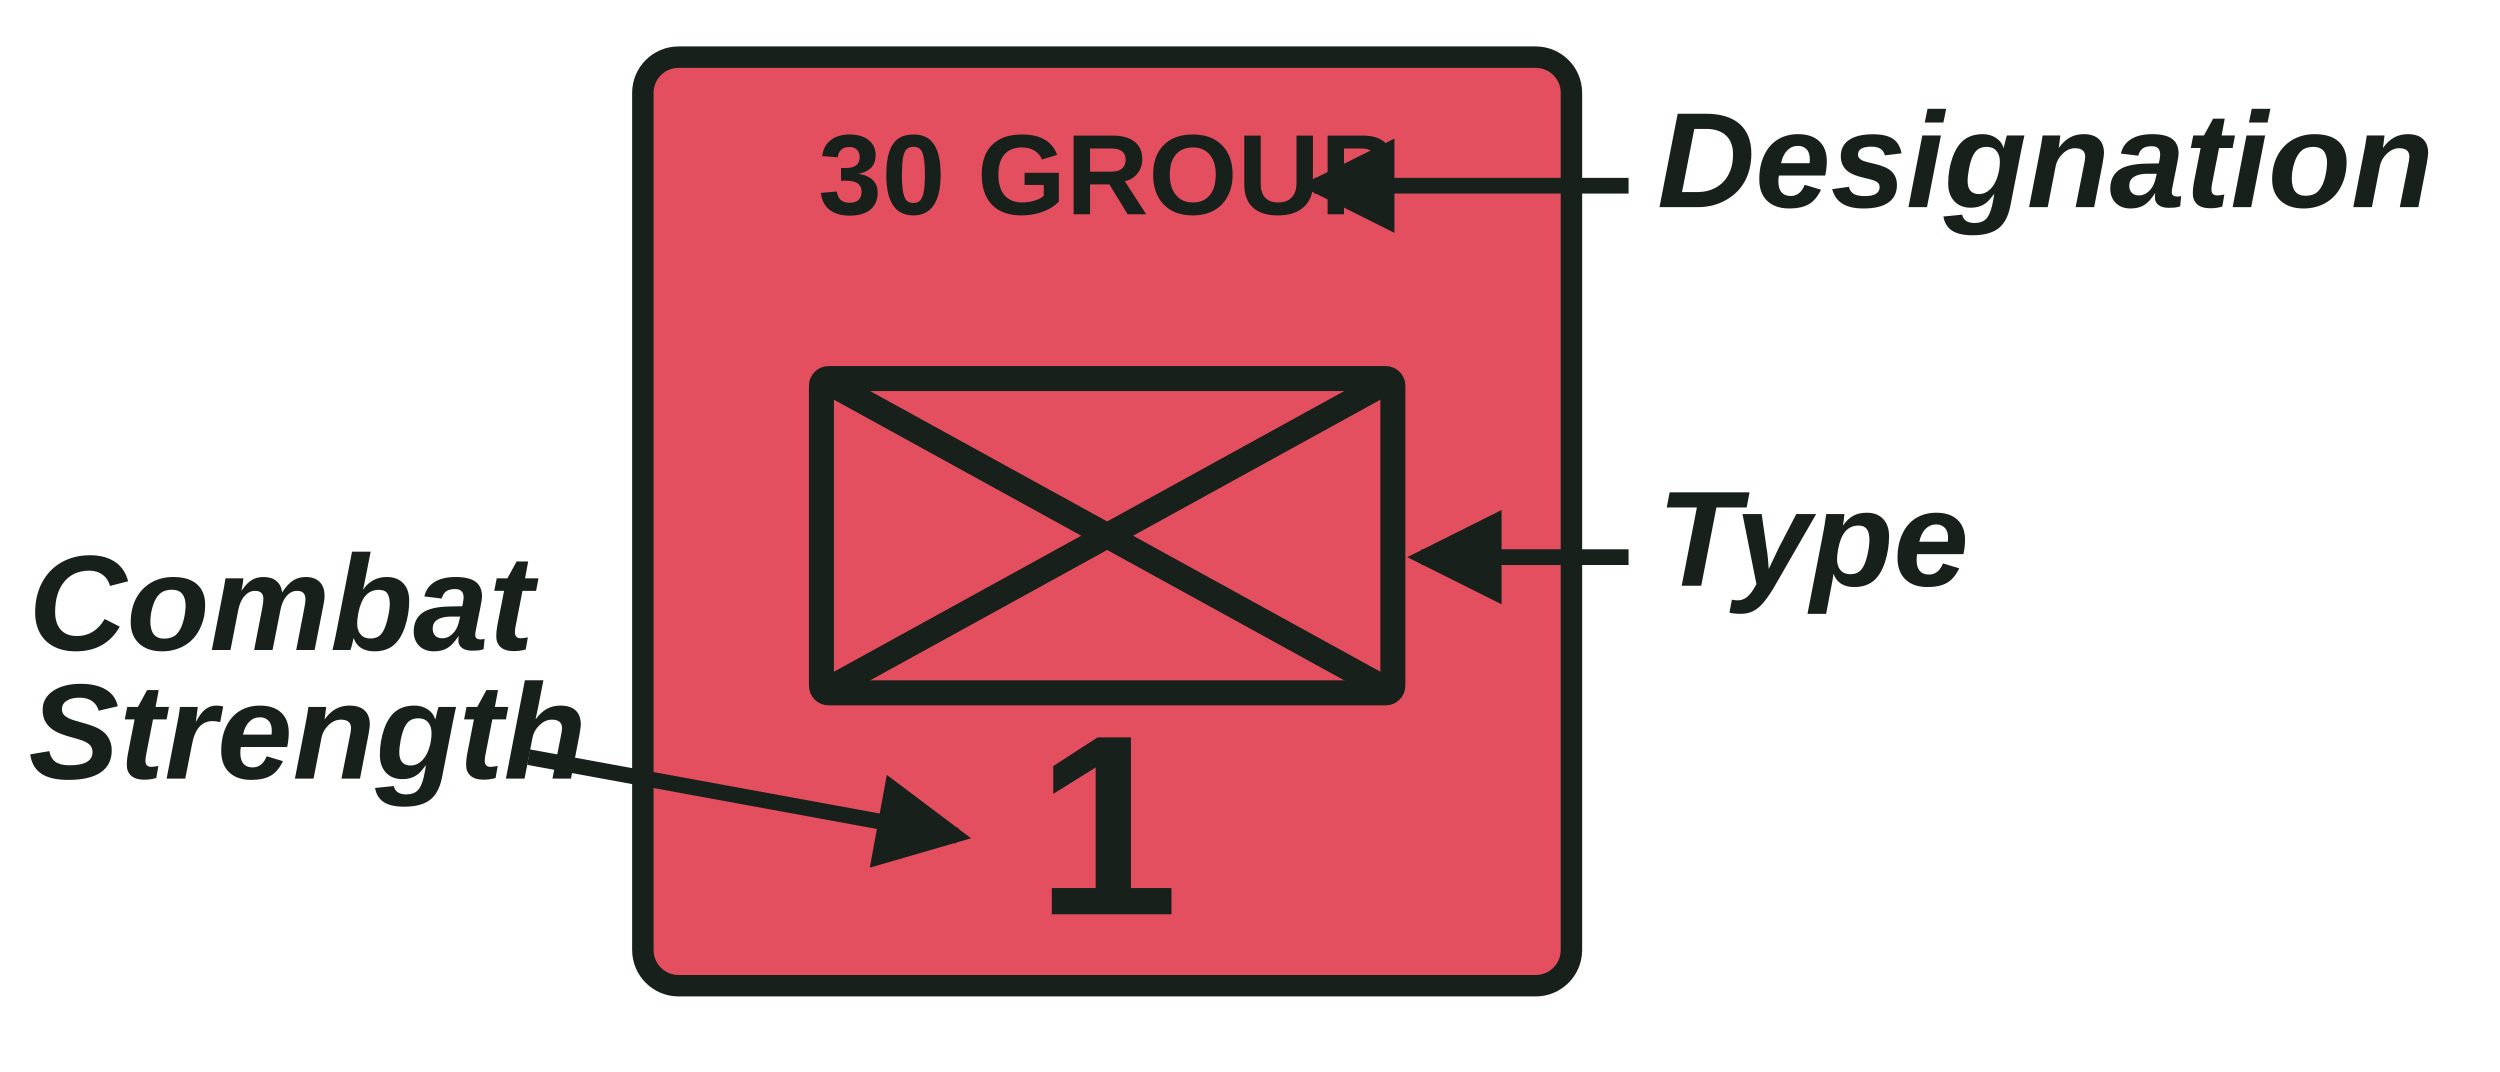
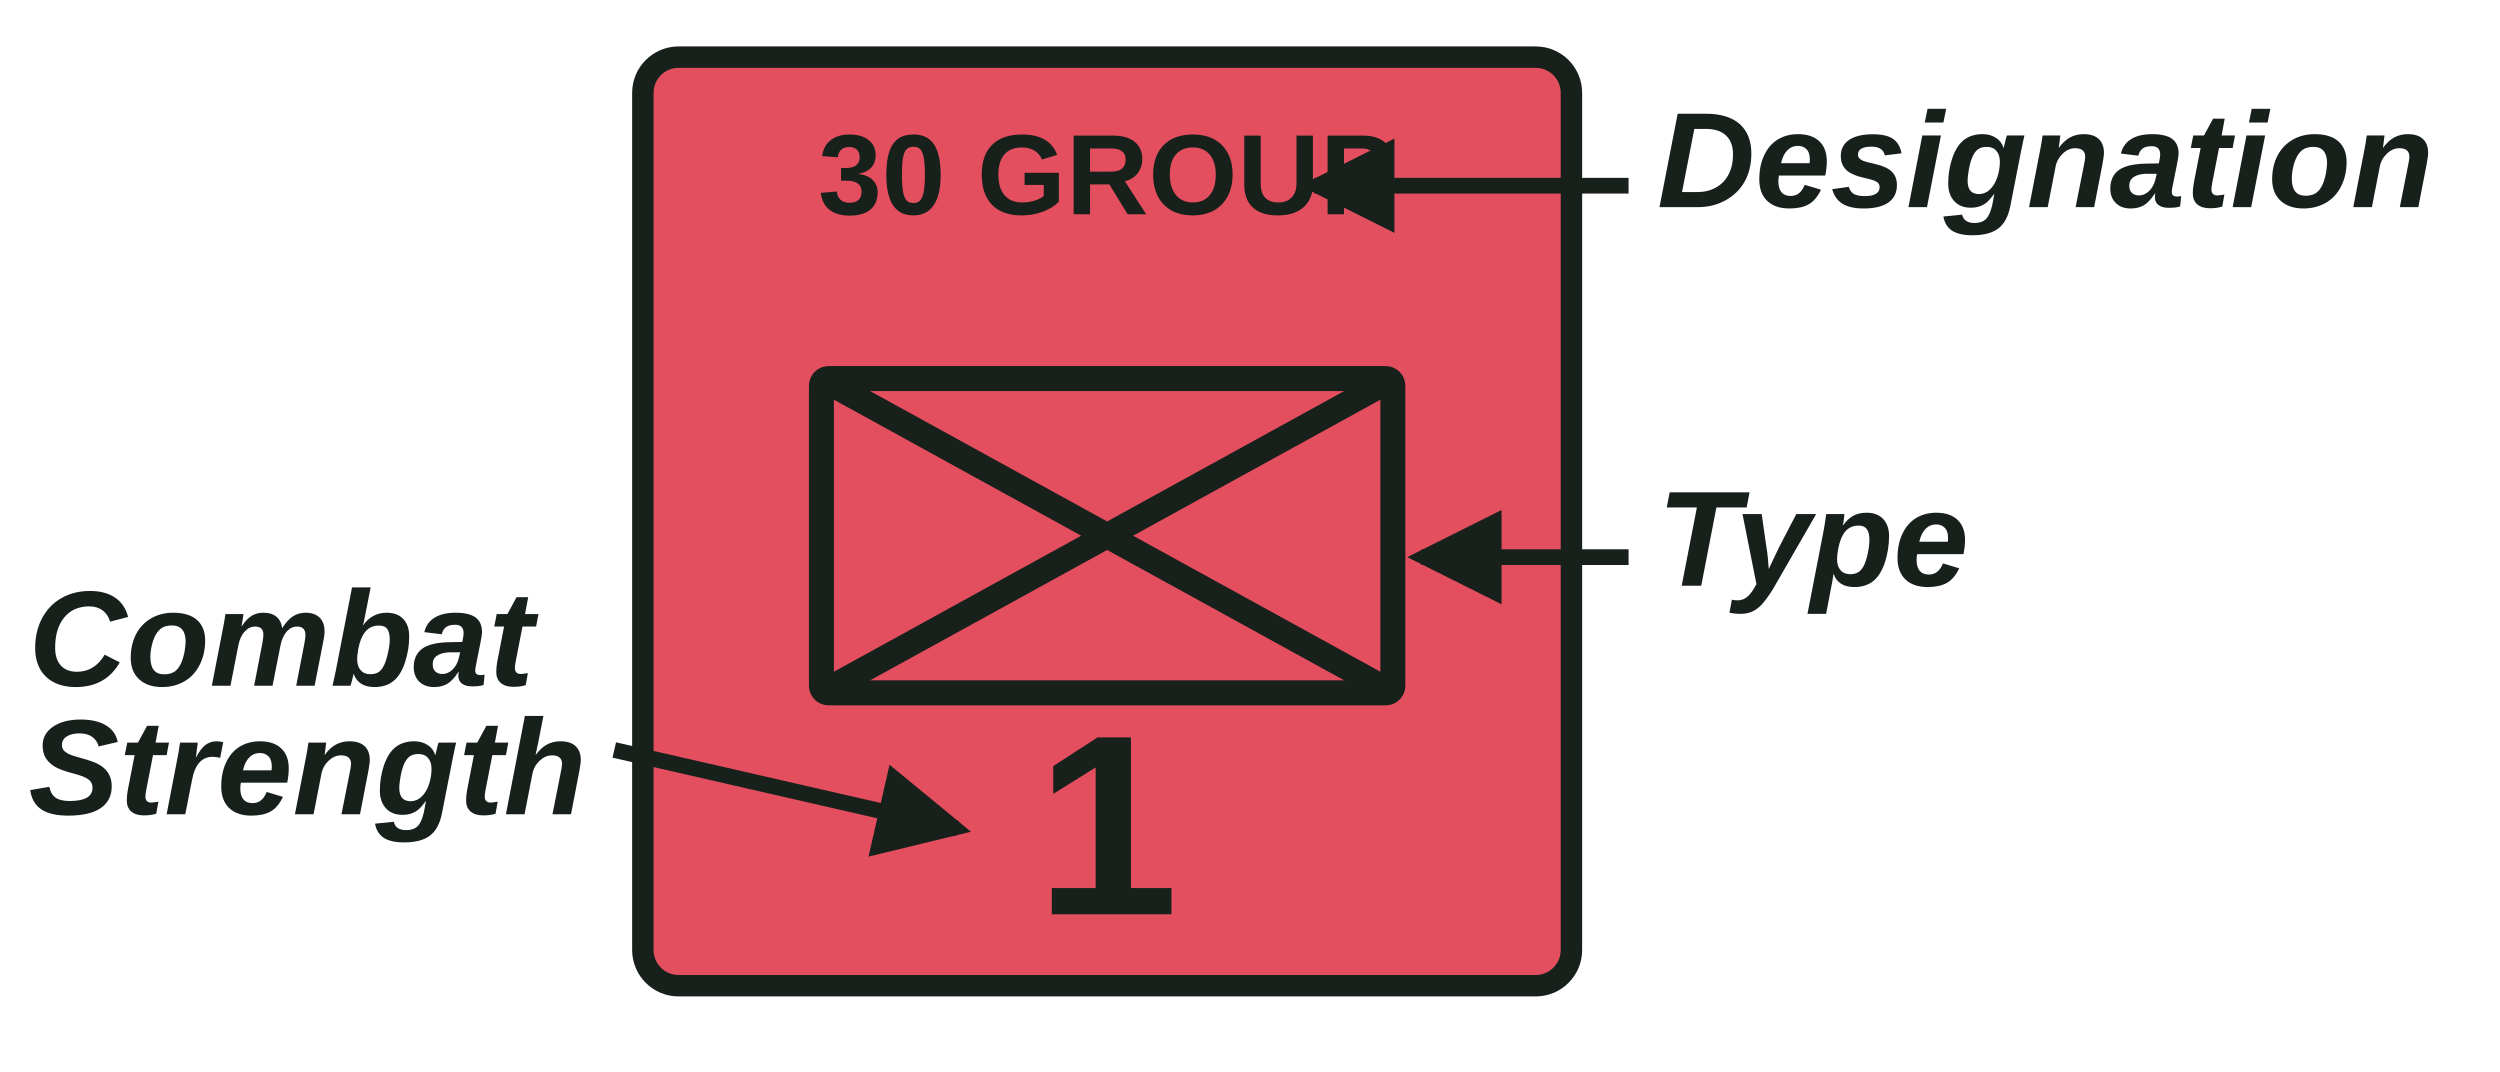
<svg xmlns="http://www.w3.org/2000/svg" width="350" height="150" viewBox="0 0 350 150">
  <defs>
    <marker id="arrow" viewBox="0 0 10 10" refX="8.5" refY="5" markerWidth="6" markerHeight="6" orient="auto-start-reverse">
      <path d="M0 0 L10 5 L0 10 Z" fill="#17201b" />
    </marker>
  </defs>
  <rect x="90" y="8" width="130" height="130" rx="5" fill="#e34f5f" stroke="#17201b" stroke-width="3" />
  <g fill="#17201b" font-family="Arial,Helvetica,sans-serif" font-weight="700" text-anchor="middle">
    <text x="155" y="30" font-size="16">30 GROUP</text>
    <text x="155" y="128" font-size="36">1</text>
  </g>
  <g fill="none" stroke="#17201b" stroke-width="3.5">
    <rect x="115" y="53" width="80" height="44" rx="1" />
    <path d="M115 53 L195 97 M115 97 L195 53" />
  </g>
  <g fill="#17201b" font-family="Arial,Helvetica,sans-serif" font-size="19" font-style="italic" font-weight="600">
-     <text x="4" y="91">Combat</text>
-     <text x="4" y="109">Strength</text>
+     <text x="4" y="96">Combat</text>
+     <text x="4" y="114">Strength</text>
    <text x="232" y="29">Designation</text>
    <text x="232" y="82">Type</text>
  </g>
  <g fill="none" stroke="#17201b" stroke-width="2.2" marker-end="url(#arrow)">
-     <path d="M74 106 L134 117" />
+     <path d="M86 105 L134 116" />
    <path d="M228 26 H184" />
    <path d="M228 78 H199" />
  </g>
</svg>
